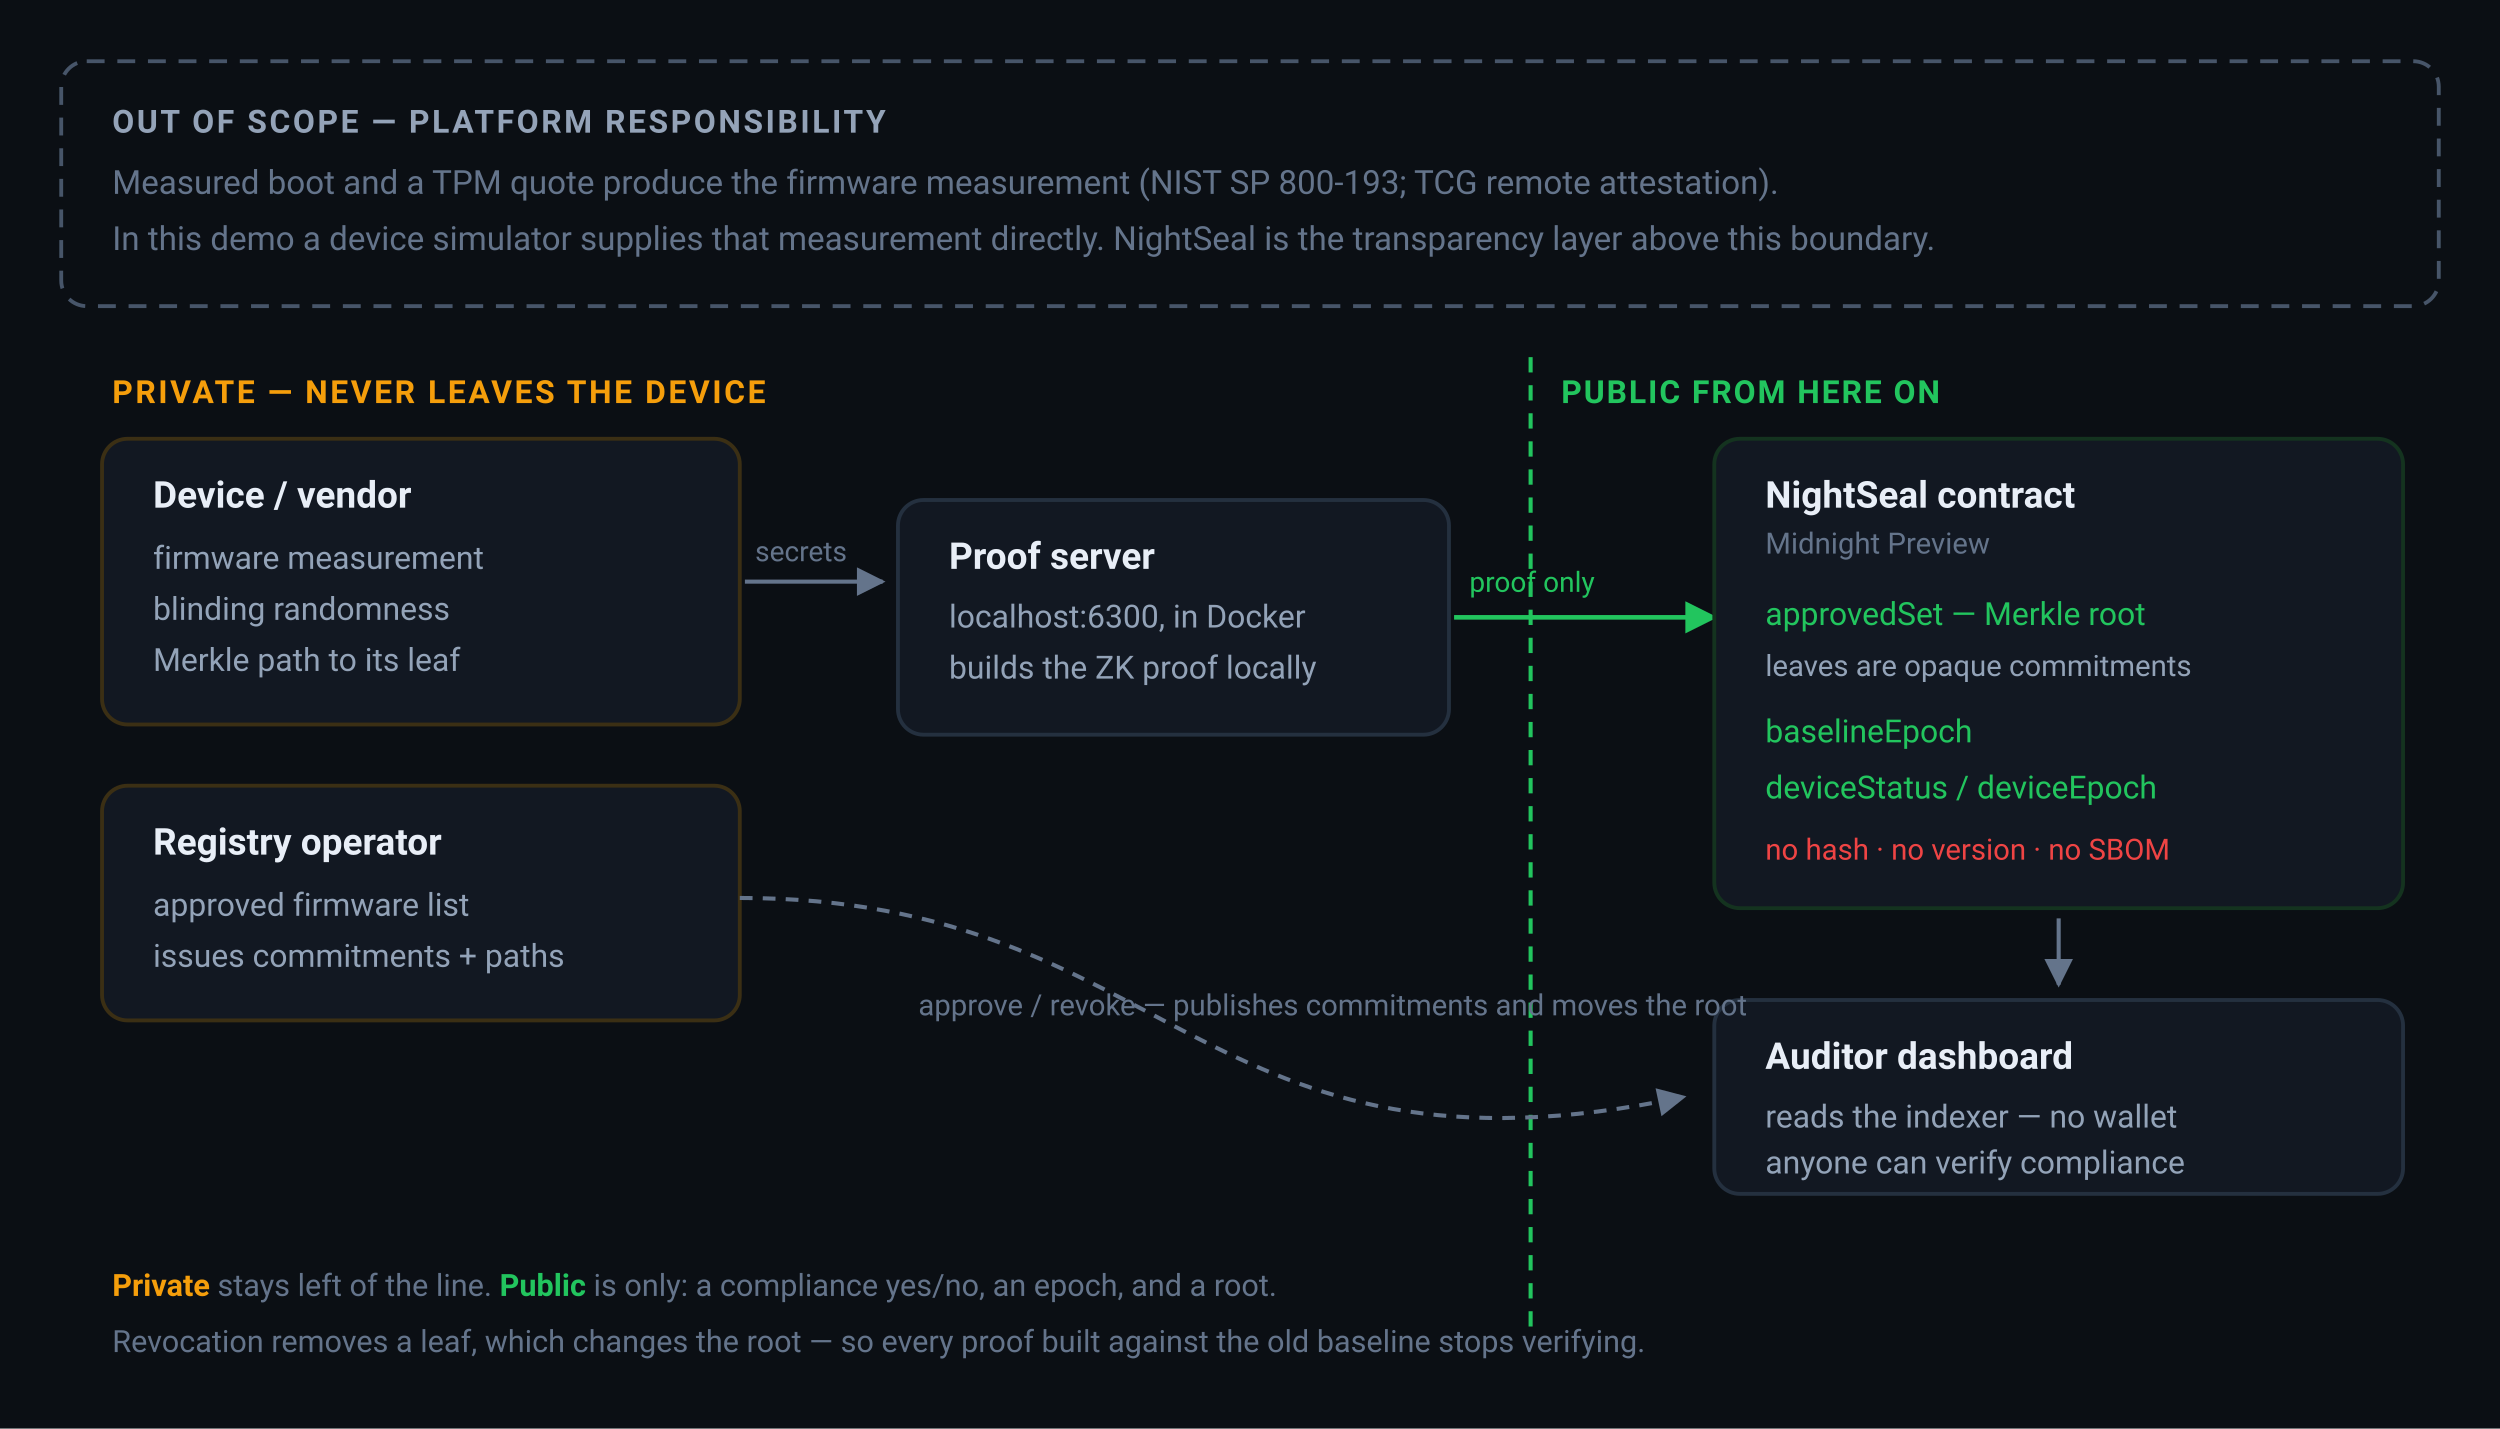
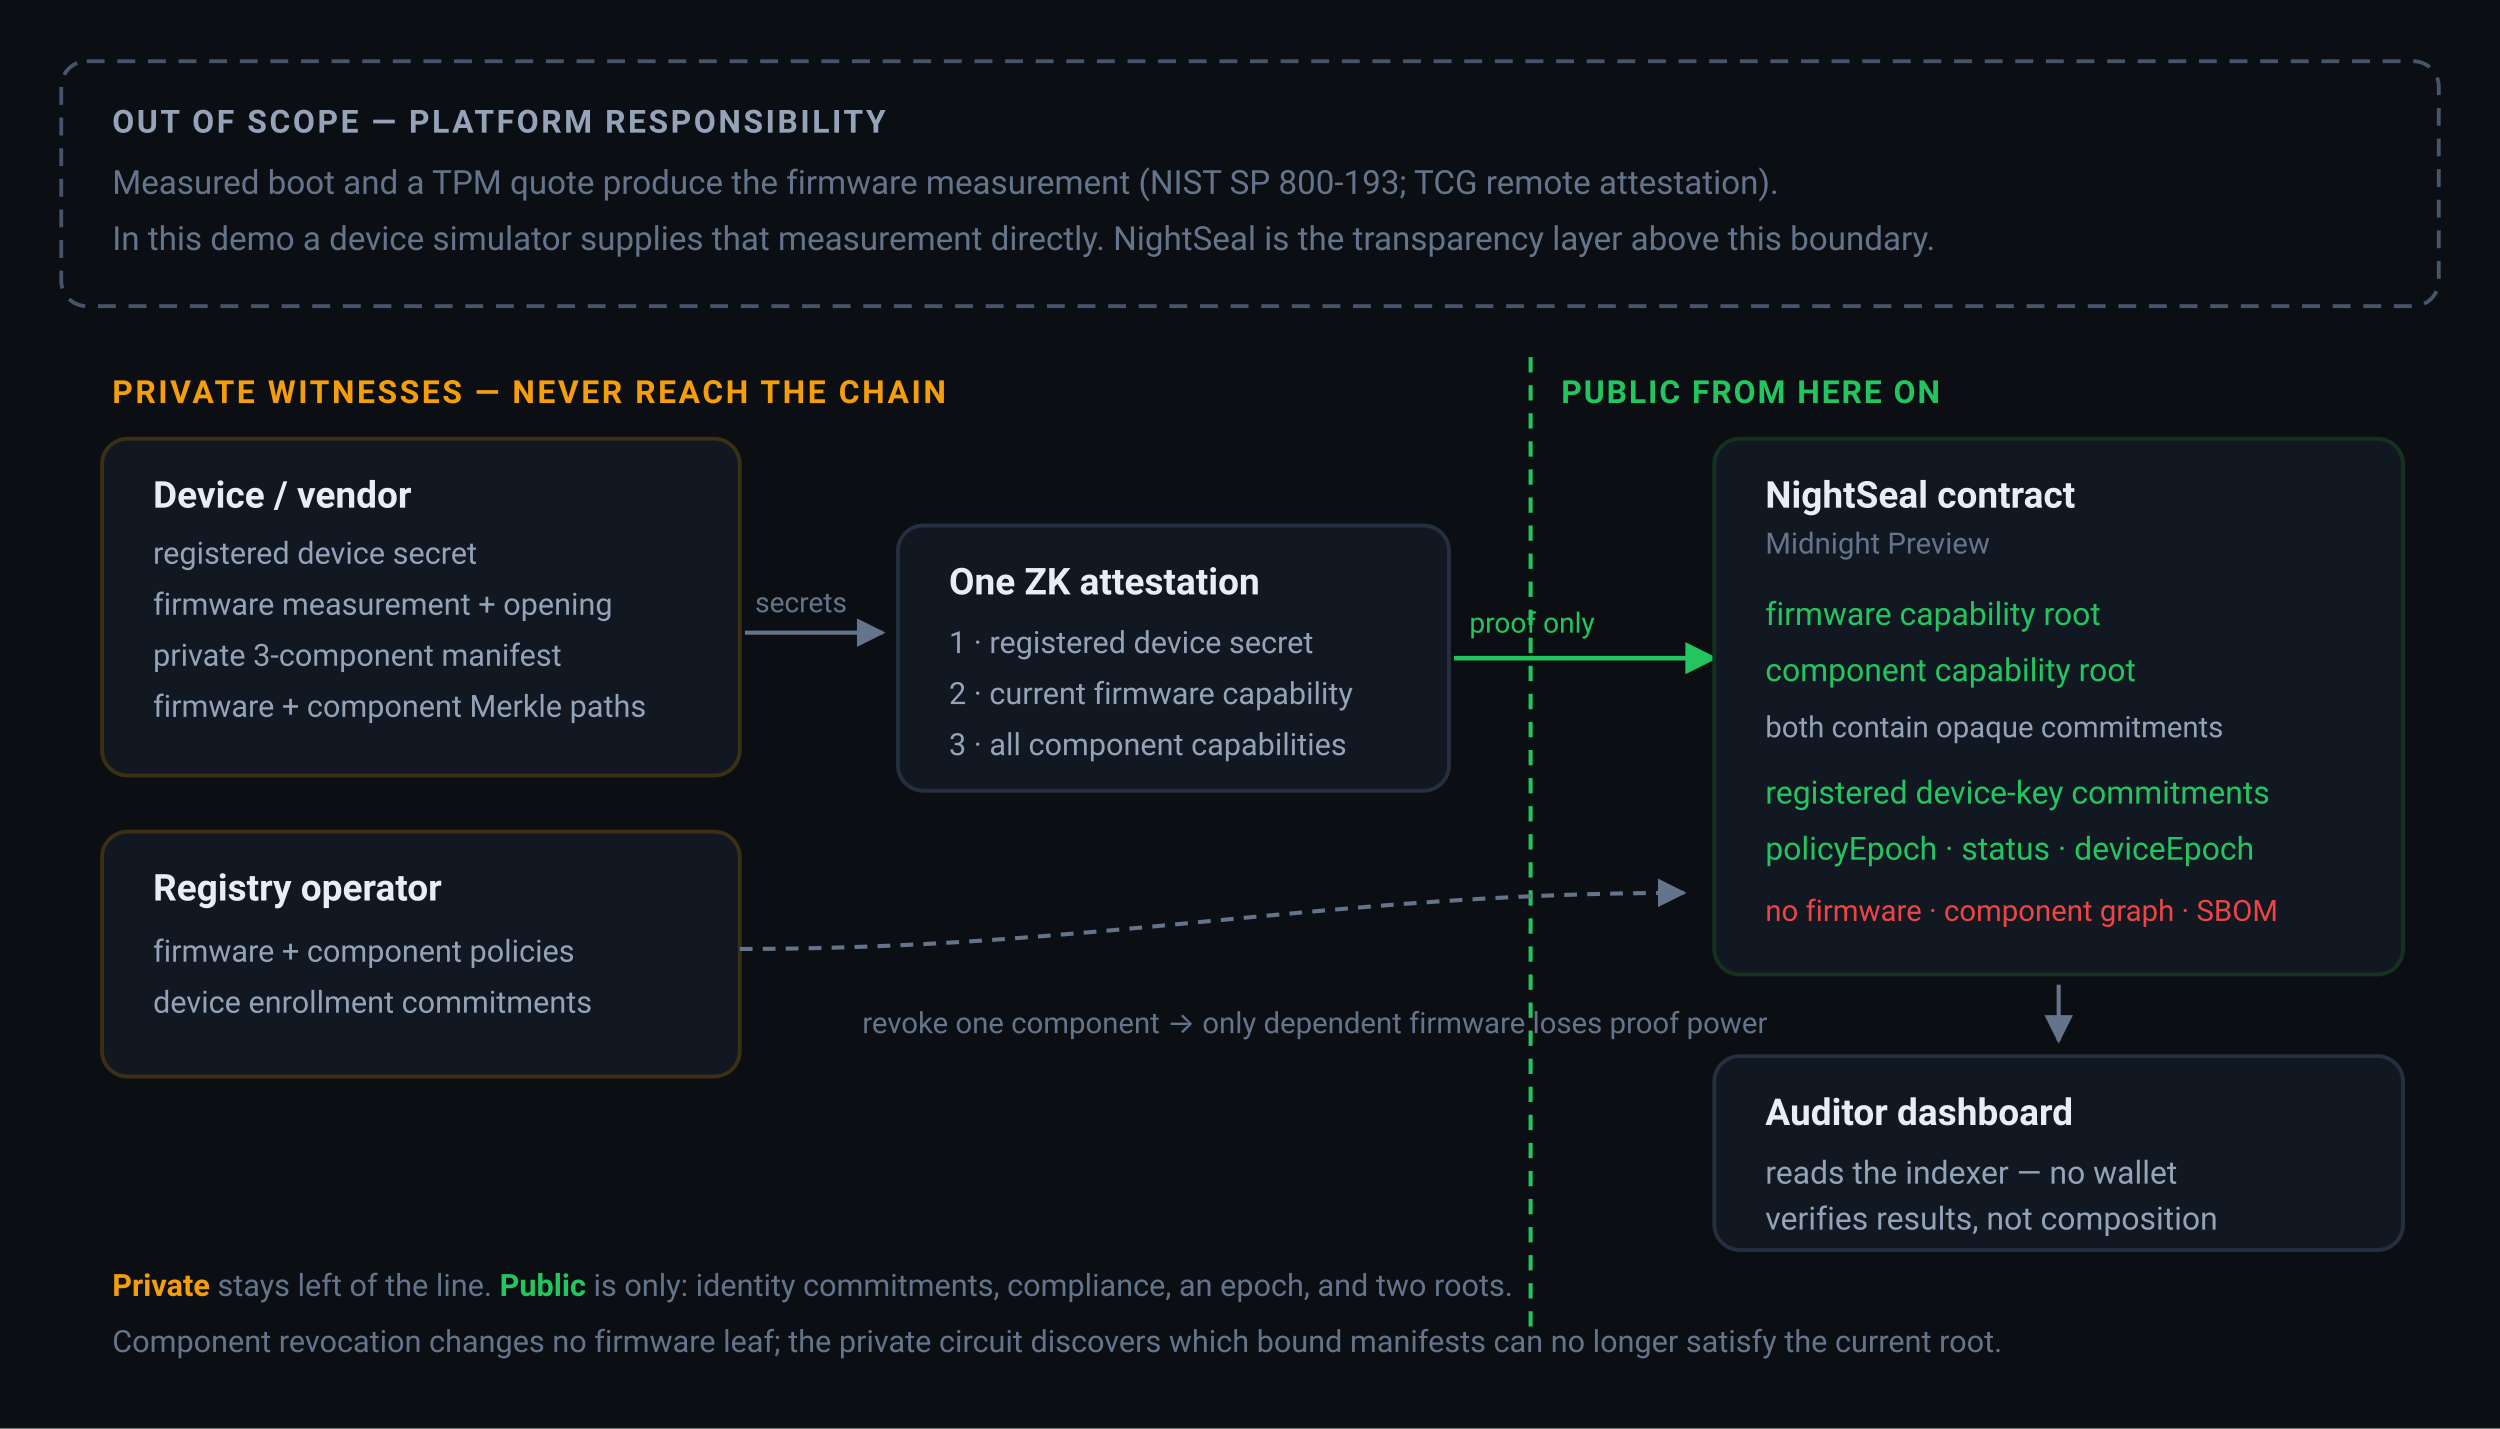
<svg xmlns="http://www.w3.org/2000/svg" viewBox="0 0 980 560" width="980" height="560" font-family="ui-sans-serif, system-ui, -apple-system, Segoe UI, Roboto, sans-serif">
  <defs>
    <marker id="arrow" viewBox="0 0 10 10" refX="9" refY="5" markerWidth="7" markerHeight="7" orient="auto-start-reverse">
      <path d="M 0 0 L 10 5 L 0 10 z" fill="#64748b" />
    </marker>
    <marker id="arrowGreen" viewBox="0 0 10 10" refX="9" refY="5" markerWidth="7" markerHeight="7" orient="auto-start-reverse">
      <path d="M 0 0 L 10 5 L 0 10 z" fill="#22c55e" />
    </marker>
  </defs>
  <rect width="980" height="560" fill="#0b0f14" />
  <rect x="24" y="24" width="932" height="96" rx="10" fill="none" stroke="#475569" stroke-width="1.5" stroke-dasharray="7 5" />
  <text x="44" y="52" fill="#94a3b8" font-size="12.5" font-weight="700" letter-spacing="0.08em">OUT OF SCOPE — PLATFORM RESPONSIBILITY</text>
  <text x="44" y="76" fill="#64748b" font-size="13">Measured boot and a TPM quote produce the firmware measurement (NIST SP 800-193; TCG remote attestation).</text>
  <text x="44" y="98" fill="#64748b" font-size="13">In this demo a device simulator supplies that measurement directly. NightSeal is the transparency layer above this boundary.</text>
-   <text x="44" y="158" fill="#f59e0b" font-size="12.5" font-weight="700" letter-spacing="0.08em">PRIVATE — NEVER LEAVES THE DEVICE</text>
-   <rect x="40" y="172" width="250" height="112" rx="10" fill="#121822" stroke="#3b2f14" stroke-width="1.5" />
+   <text x="44" y="158" fill="#f59e0b" font-size="12.5" font-weight="700" letter-spacing="0.08em">PRIVATE WITNESSES — NEVER REACH THE CHAIN</text>
+   <rect x="40" y="172" width="250" height="132" rx="10" fill="#121822" stroke="#3b2f14" stroke-width="1.5" />
  <text x="60" y="199" fill="#e8eef7" font-size="14.5" font-weight="650">Device / vendor</text>
-   <text x="60" y="223" fill="#93a3b8" font-size="12.5">firmware measurement</text>
-   <text x="60" y="243" fill="#93a3b8" font-size="12.5">blinding randomness</text>
-   <text x="60" y="263" fill="#93a3b8" font-size="12.5">Merkle path to its leaf</text>
-   <rect x="40" y="308" width="250" height="92" rx="10" fill="#121822" stroke="#3b2f14" stroke-width="1.5" />
-   <text x="60" y="335" fill="#e8eef7" font-size="14.5" font-weight="650">Registry operator</text>
-   <text x="60" y="359" fill="#93a3b8" font-size="12.5">approved firmware list</text>
-   <text x="60" y="379" fill="#93a3b8" font-size="12.5">issues commitments + paths</text>
-   <rect x="352" y="196" width="216" height="92" rx="10" fill="#121822" stroke="#24303f" stroke-width="1.5" />
-   <text x="372" y="223" fill="#e8eef7" font-size="14.5" font-weight="650">Proof server</text>
-   <text x="372" y="246" fill="#93a3b8" font-size="12.5">localhost:6300, in Docker</text>
-   <text x="372" y="266" fill="#93a3b8" font-size="12.5">builds the ZK proof locally</text>
-   <line x1="292" y1="228" x2="346" y2="228" stroke="#64748b" stroke-width="1.6" marker-end="url(#arrow)" />
-   <text x="296" y="220" fill="#64748b" font-size="11">secrets</text>
+   <text x="60" y="221" fill="#93a3b8" font-size="12">registered device secret</text>
+   <text x="60" y="241" fill="#93a3b8" font-size="12">firmware measurement + opening</text>
+   <text x="60" y="261" fill="#93a3b8" font-size="12">private 3-component manifest</text>
+   <text x="60" y="281" fill="#93a3b8" font-size="12">firmware + component Merkle paths</text>
+   <rect x="40" y="326" width="250" height="96" rx="10" fill="#121822" stroke="#3b2f14" stroke-width="1.5" />
+   <text x="60" y="353" fill="#e8eef7" font-size="14.5" font-weight="650">Registry operator</text>
+   <text x="60" y="377" fill="#93a3b8" font-size="12">firmware + component policies</text>
+   <text x="60" y="397" fill="#93a3b8" font-size="12">device enrollment commitments</text>
+   <rect x="352" y="206" width="216" height="104" rx="10" fill="#121822" stroke="#24303f" stroke-width="1.5" />
+   <text x="372" y="233" fill="#e8eef7" font-size="14.5" font-weight="650">One ZK attestation</text>
+   <text x="372" y="256" fill="#93a3b8" font-size="12">1 · registered device secret</text>
+   <text x="372" y="276" fill="#93a3b8" font-size="12">2 · current firmware capability</text>
+   <text x="372" y="296" fill="#93a3b8" font-size="12">3 · all component capabilities</text>
+   <line x1="292" y1="248" x2="346" y2="248" stroke="#64748b" stroke-width="1.6" marker-end="url(#arrow)" />
+   <text x="296" y="240" fill="#64748b" font-size="11">secrets</text>
  <line x1="600" y1="140" x2="600" y2="520" stroke="#22c55e" stroke-width="1.6" stroke-dasharray="6 5" />
  <text x="612" y="158" fill="#22c55e" font-size="12.5" font-weight="700" letter-spacing="0.06em">PUBLIC FROM HERE ON</text>
-   <line x1="570" y1="242" x2="672" y2="242" stroke="#22c55e" stroke-width="1.8" marker-end="url(#arrowGreen)" />
-   <text x="576" y="232" fill="#22c55e" font-size="11">proof only</text>
-   <rect x="672" y="172" width="270" height="184" rx="10" fill="#121822" stroke="#14331f" stroke-width="1.5" />
+   <line x1="570" y1="258" x2="672" y2="258" stroke="#22c55e" stroke-width="1.8" marker-end="url(#arrowGreen)" />
+   <text x="576" y="248" fill="#22c55e" font-size="11">proof only</text>
+   <rect x="672" y="172" width="270" height="210" rx="10" fill="#121822" stroke="#14331f" stroke-width="1.5" />
  <text x="692" y="199" fill="#e8eef7" font-size="14.5" font-weight="650">NightSeal contract</text>
  <text x="692" y="217" fill="#64748b" font-size="11.5">Midnight Preview</text>
-   <text x="692" y="245" fill="#22c55e" font-size="12.5">approvedSet — Merkle root</text>
-   <text x="692" y="245" fill="#22c55e" font-size="12.5"> </text>
-   <text x="692" y="265" fill="#93a3b8" font-size="11.5">leaves are opaque commitments</text>
-   <text x="692" y="291" fill="#22c55e" font-size="12.5">baselineEpoch</text>
-   <text x="692" y="313" fill="#22c55e" font-size="12.5">deviceStatus / deviceEpoch</text>
-   <text x="692" y="337" fill="#ef4444" font-size="11.5">no hash · no version · no SBOM</text>
-   <rect x="672" y="392" width="270" height="76" rx="10" fill="#121822" stroke="#24303f" stroke-width="1.5" />
-   <text x="692" y="419" fill="#e8eef7" font-size="14.5" font-weight="650">Auditor dashboard</text>
-   <text x="692" y="442" fill="#93a3b8" font-size="12.5">reads the indexer — no wallet</text>
-   <text x="692" y="460" fill="#93a3b8" font-size="12.5">anyone can verify compliance</text>
-   <line x1="807" y1="360" x2="807" y2="386" stroke="#64748b" stroke-width="1.6" marker-end="url(#arrow)" />
-   <path d="M 290 352 C 460 352 470 470 660 430" fill="none" stroke="#64748b" stroke-width="1.6" stroke-dasharray="5 4" marker-end="url(#arrow)" />
-   <text x="360" y="398" fill="#64748b" font-size="11.5">approve / revoke — publishes commitments and moves the root</text>
+   <text x="692" y="245" fill="#22c55e" font-size="12.5">firmware capability root</text>
+   <text x="692" y="267" fill="#22c55e" font-size="12.5">component capability root</text>
+   <text x="692" y="289" fill="#93a3b8" font-size="11.5">both contain opaque commitments</text>
+   <text x="692" y="315" fill="#22c55e" font-size="12.5">registered device-key commitments</text>
+   <text x="692" y="337" fill="#22c55e" font-size="12.5">policyEpoch · status · deviceEpoch</text>
+   <text x="692" y="361" fill="#ef4444" font-size="11.5">no firmware · component graph · SBOM</text>
+   <rect x="672" y="414" width="270" height="76" rx="10" fill="#121822" stroke="#24303f" stroke-width="1.5" />
+   <text x="692" y="441" fill="#e8eef7" font-size="14.5" font-weight="650">Auditor dashboard</text>
+   <text x="692" y="464" fill="#93a3b8" font-size="12.5">reads the indexer — no wallet</text>
+   <text x="692" y="482" fill="#93a3b8" font-size="12.5">verifies results, not composition</text>
+   <line x1="807" y1="386" x2="807" y2="408" stroke="#64748b" stroke-width="1.6" marker-end="url(#arrow)" />
+   <path d="M 290 372 C 430 372 520 350 660 350" fill="none" stroke="#64748b" stroke-width="1.6" stroke-dasharray="5 4" marker-end="url(#arrow)" />
+   <text x="338" y="405" fill="#64748b" font-size="11.5">revoke one component → only dependent firmware loses proof power</text>
  <text x="44" y="508" fill="#64748b" font-size="12">
    <tspan fill="#f59e0b" font-weight="700">Private</tspan> stays left of the line.
-     <tspan fill="#22c55e" font-weight="700">Public</tspan> is only: a compliance yes/no, an epoch, and a root.
+     <tspan fill="#22c55e" font-weight="700">Public</tspan> is only: identity commitments, compliance, an epoch, and two roots.
  </text>
-   <text x="44" y="530" fill="#64748b" font-size="12">Revocation removes a leaf, which changes the root — so every proof built against the old baseline stops verifying.</text>
+   <text x="44" y="530" fill="#64748b" font-size="12">Component revocation changes no firmware leaf; the private circuit discovers which bound manifests can no longer satisfy the current root.</text>
</svg>
